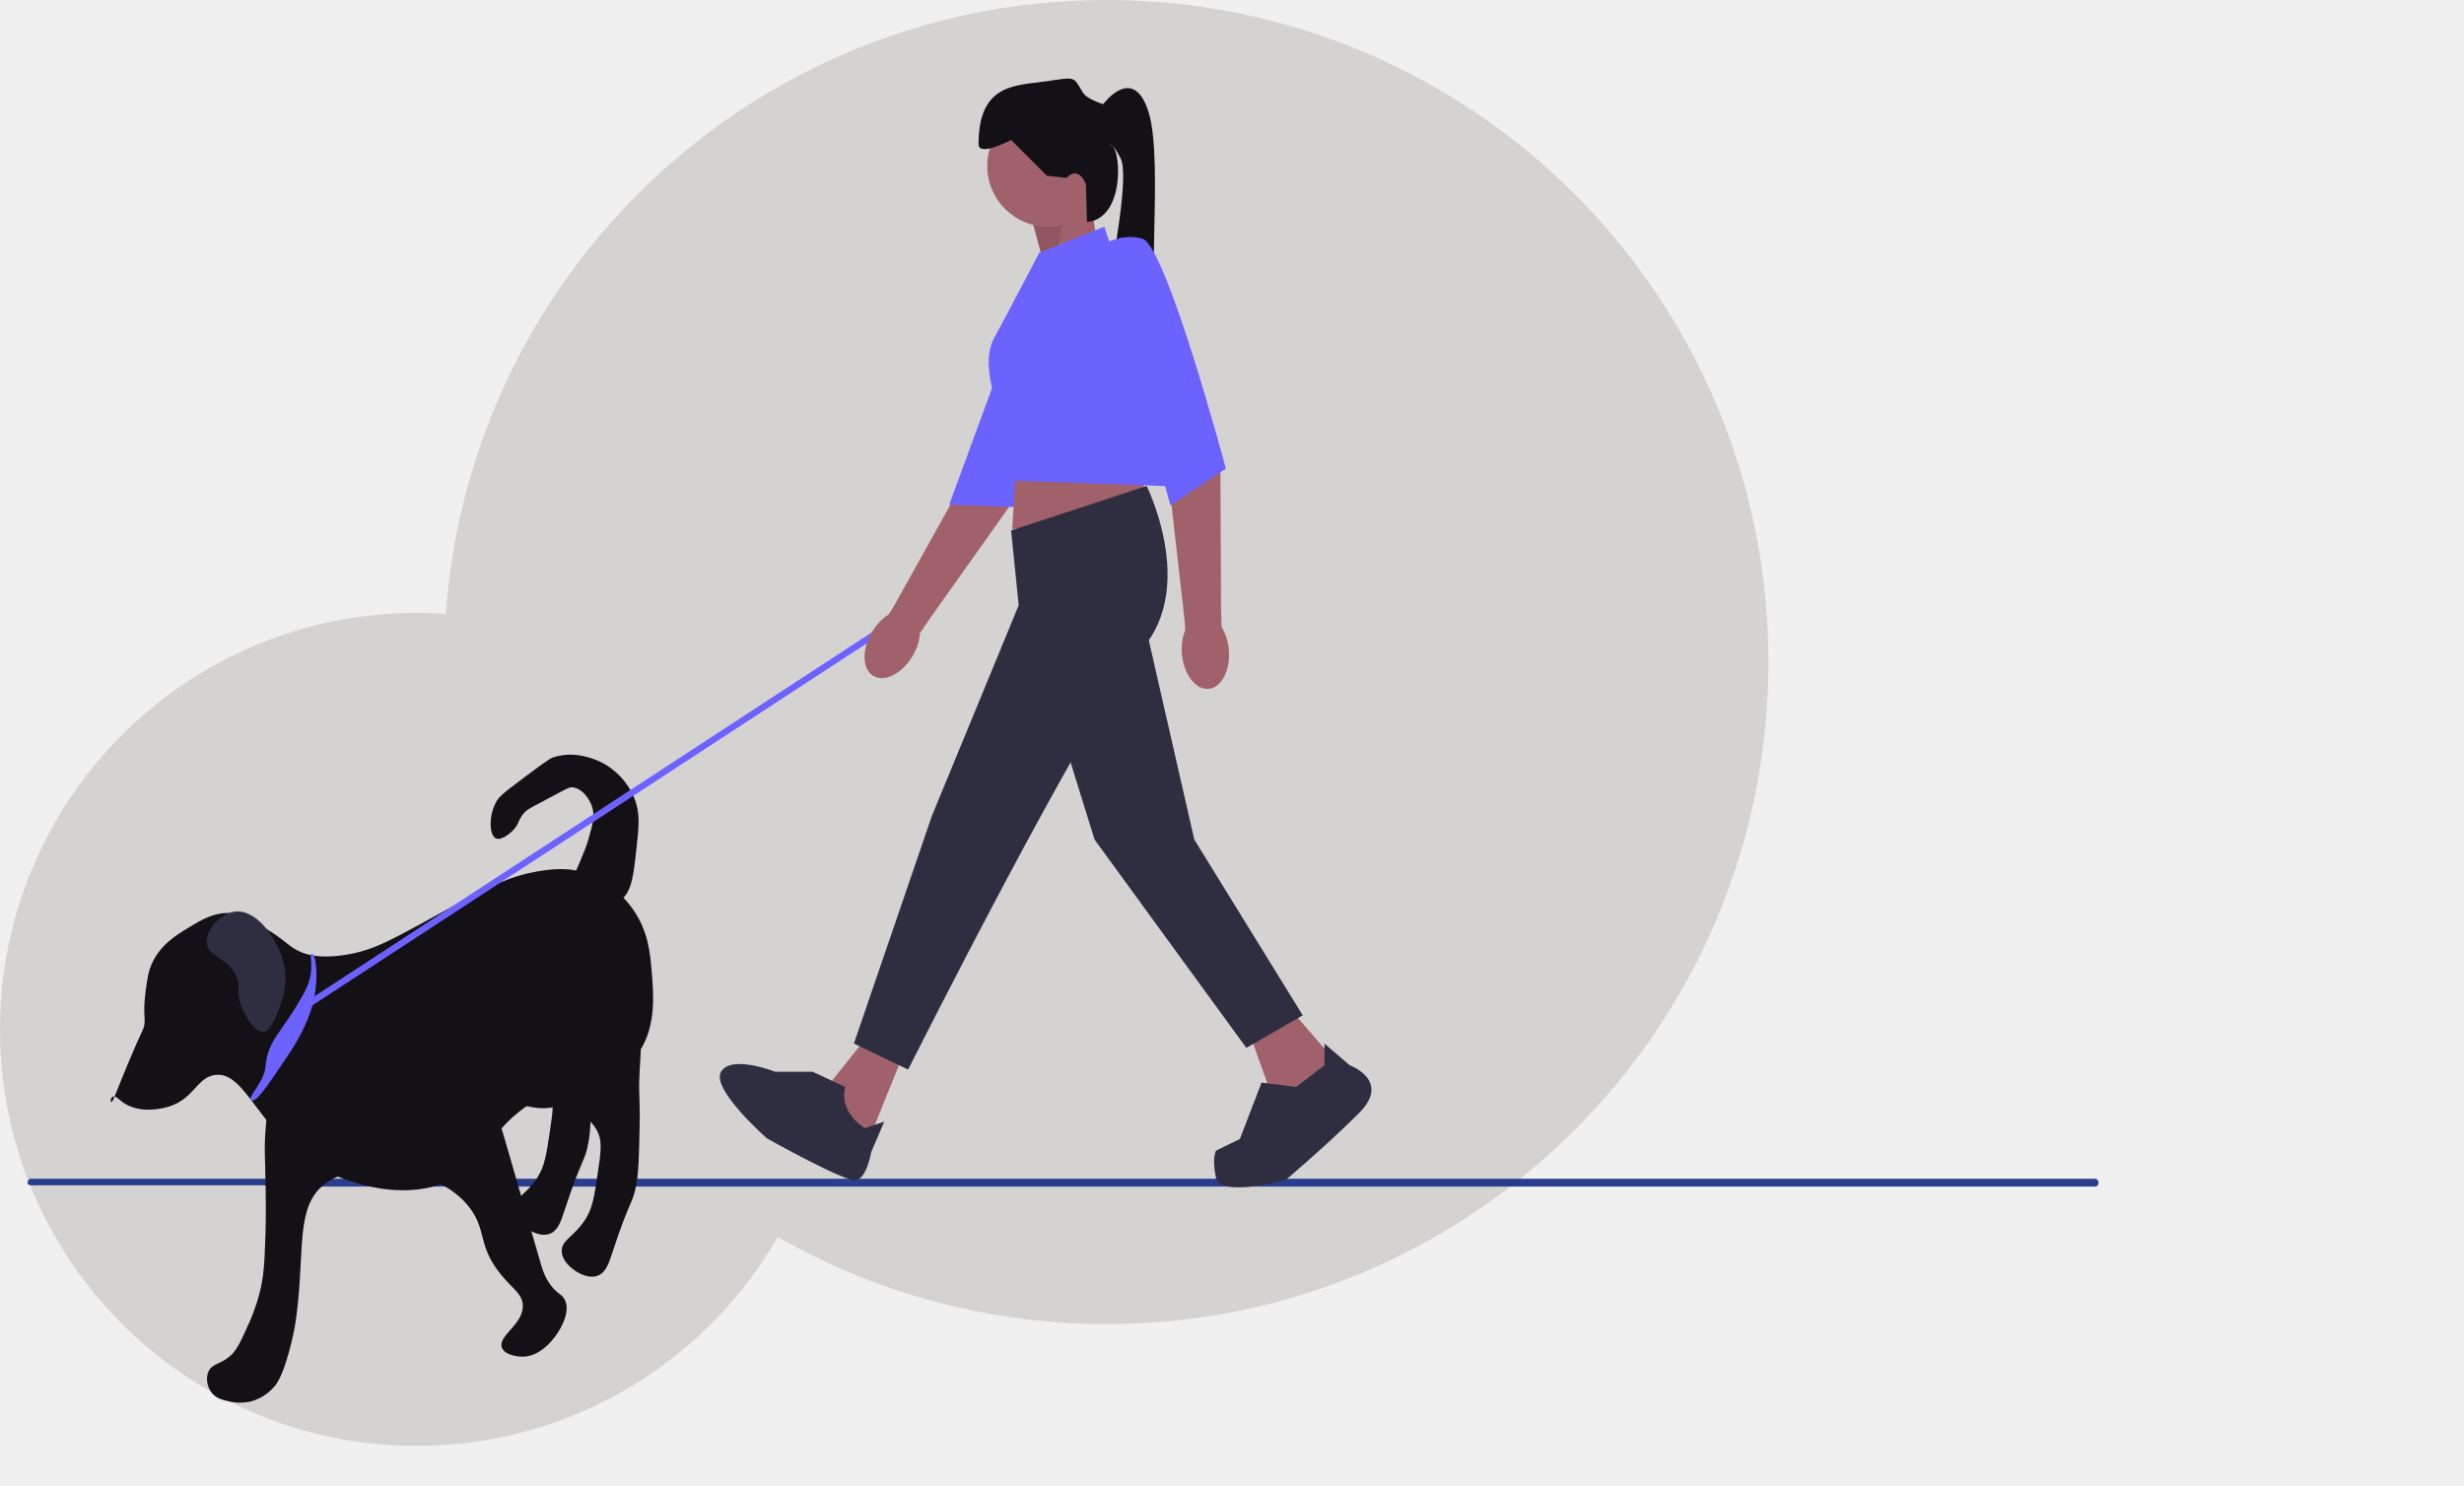
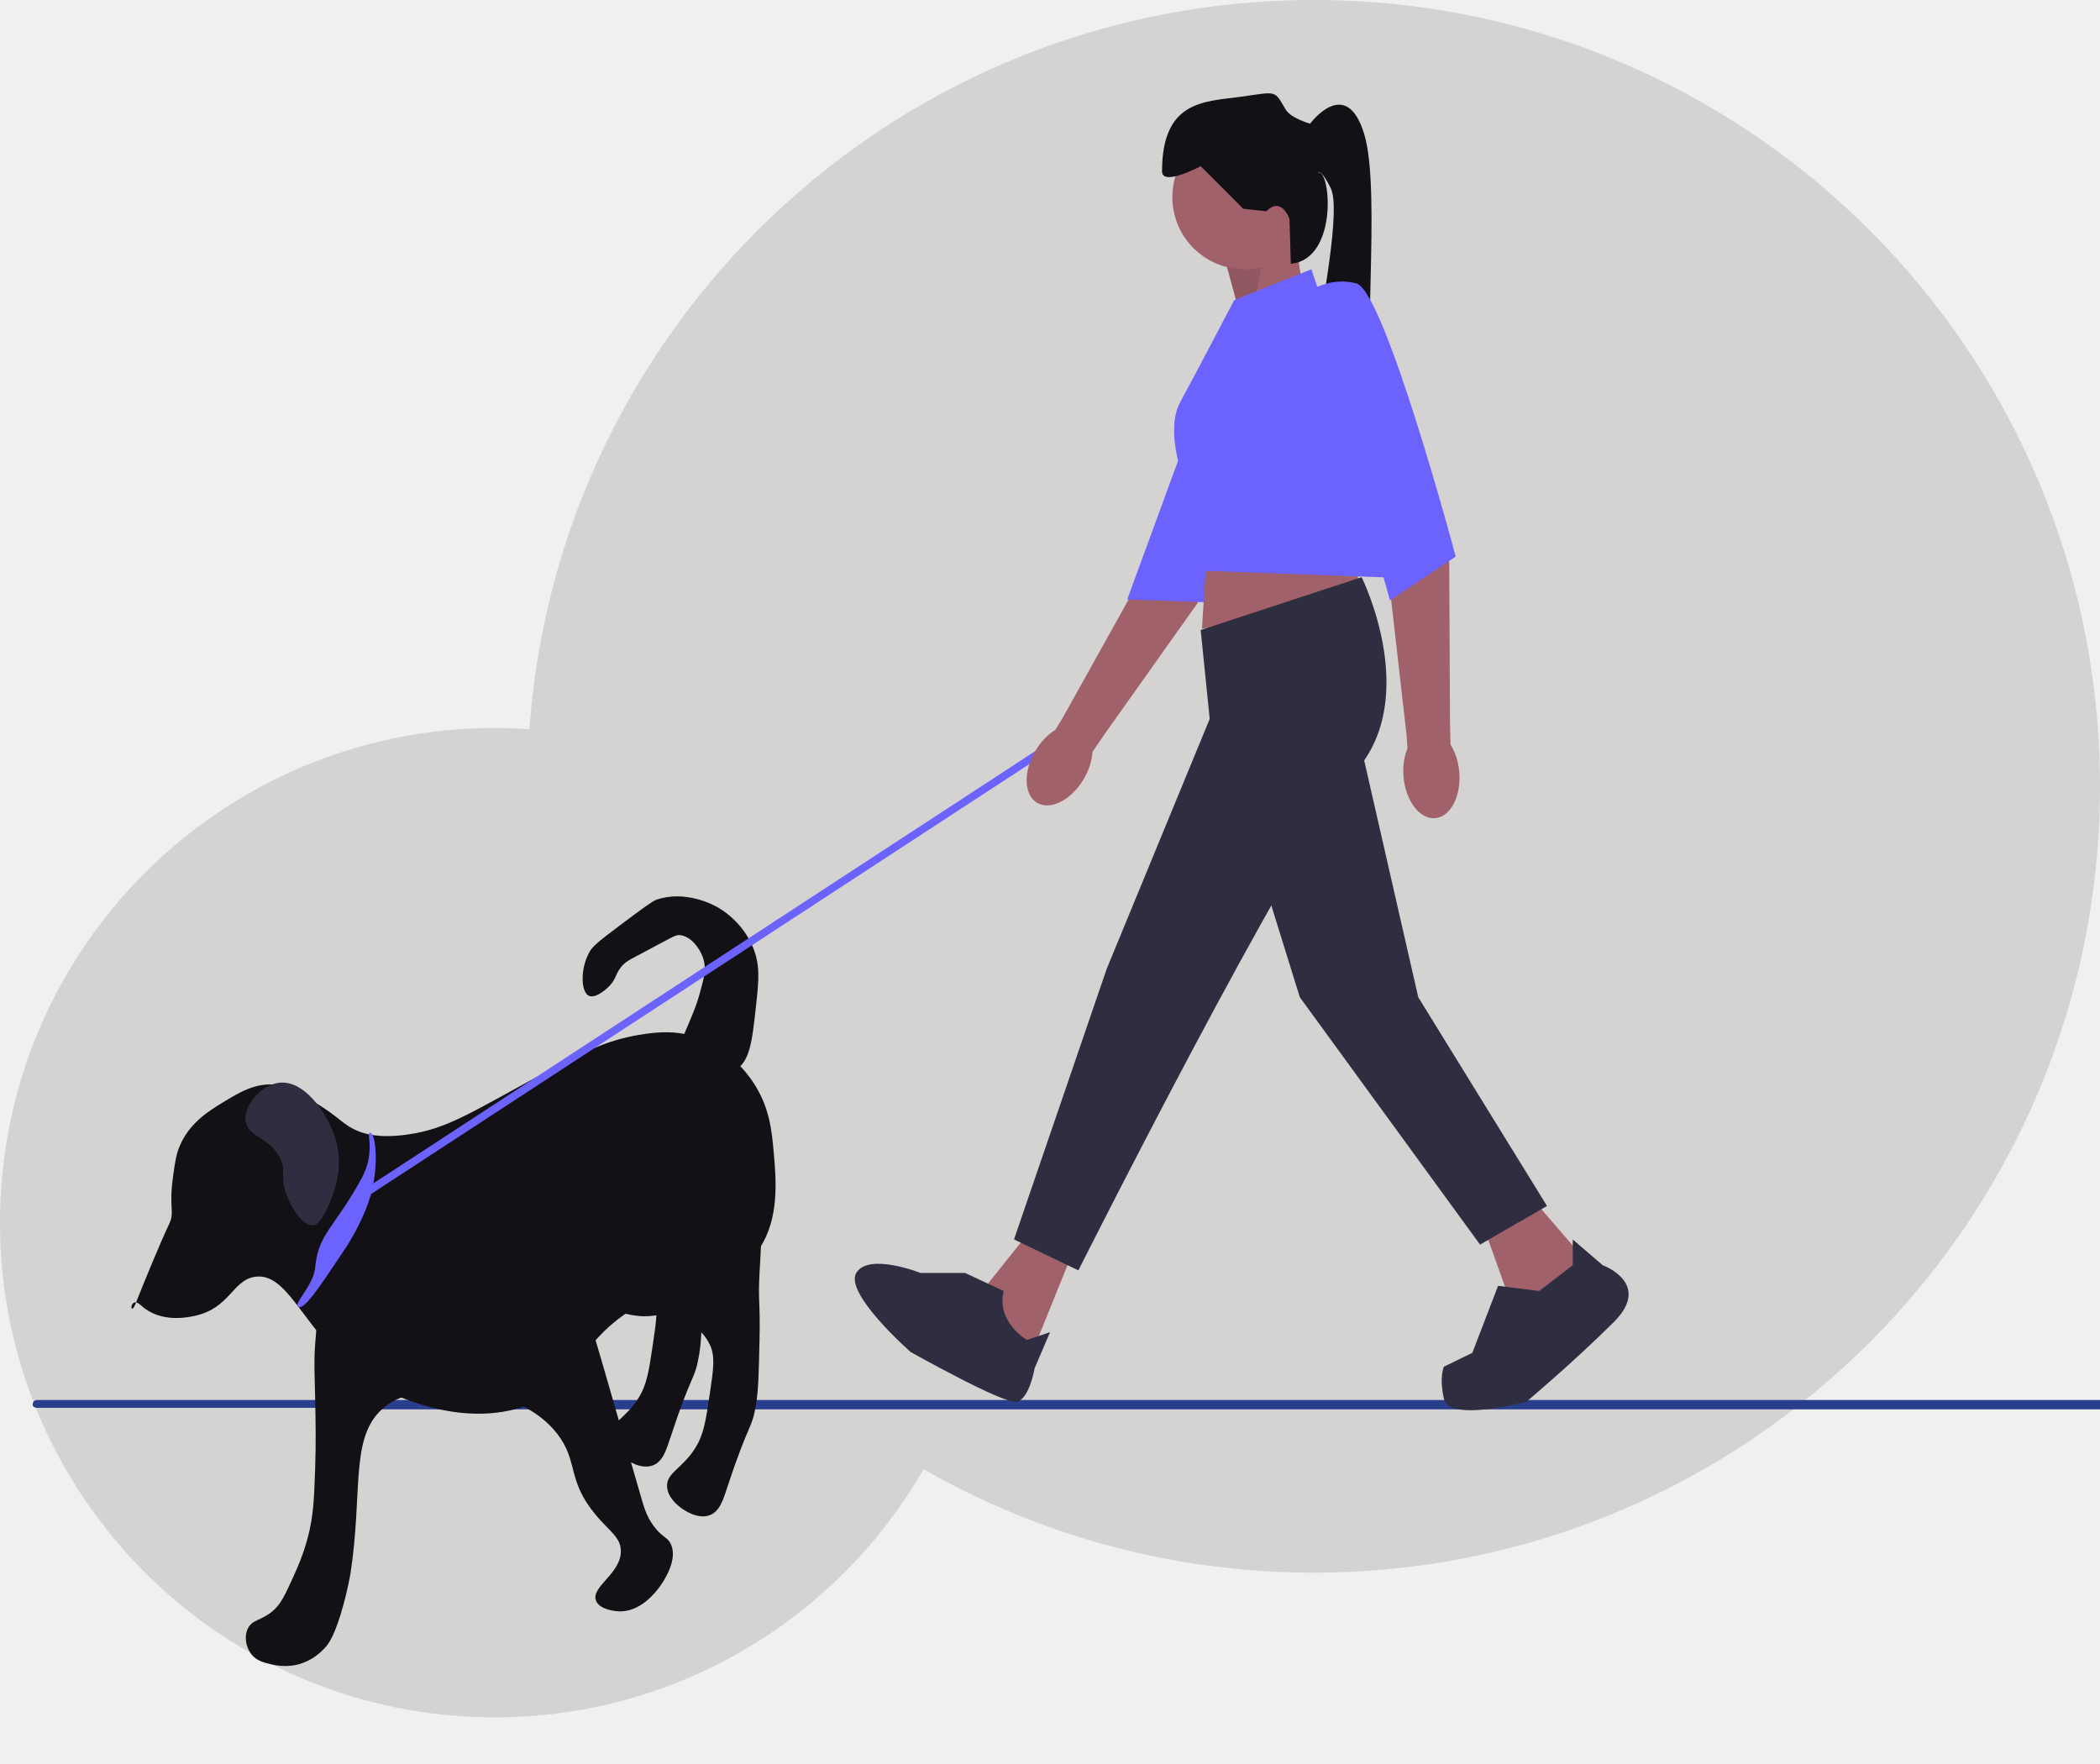
- <svg xmlns="http://www.w3.org/2000/svg" width="627" height="378" viewBox="0 0 627 378" fill="none">
-   <circle cx="106" cy="262" r="106" fill="#D5D2D2" />
-   <circle cx="281.5" cy="168.5" r="168.5" fill="#D5D2D2" />
-   <path d="M534 301C534 300.445 533.618 300 533.142 300H7.858C7.382 300 7 300.445 7 301C7 301.464 7.5 301.681 7.964 301.681H71.942C72.971 301.681 73.983 301.742 74.983 301.86C75.658 301.94 76.337 302 77.018 302H533.142C533.618 302 534 301.555 534 301Z" fill="#293E8D" />
-   <path d="M67.531 236.253C72.894 239.489 73.423 241.017 76.672 242.352C78.317 243.027 81.395 243.956 87.337 243.114C95.523 241.953 100.57 238.645 114.76 230.917C124.88 225.405 129.828 222.994 136.851 221.769C142.113 220.85 145.171 221.185 147.515 221.769C155.693 223.806 160.157 230.119 161.227 231.679C164.922 237.072 165.39 242.339 165.797 246.925C166.31 252.703 167.051 261.051 162.75 267.508C157.36 275.6 149.854 272.014 136.851 279.706C122.479 288.207 124.882 296.591 113.236 301.051C98.334 306.758 82.11 297.737 81.243 297.239C65.814 288.384 62.657 272.314 54.581 273.607C49.757 274.38 49.276 280.373 41.632 281.993C40.201 282.296 34.315 283.543 30.205 279.706C27.68 277.348 27.759 282.626 29.063 279.325C30.737 275.086 34.114 266.813 36.299 262.172C37.467 259.693 36.151 258.928 37.061 252.262C37.506 249.006 37.73 247.362 38.585 245.401C40.702 240.541 44.813 238.031 47.726 236.253C51.269 234.09 54.753 231.963 59.152 232.441C61.669 232.715 63.623 233.894 67.531 236.253Z" fill="#131016" />
-   <path d="M160.465 254.549C161.816 255.657 162.138 257.902 162.75 262.172C163.316 266.123 162.972 268.546 162.75 272.845C162.417 279.298 162.942 278.697 162.75 287.329C162.592 294.431 162.513 297.983 161.988 301.051C161.045 306.569 160.542 304.449 155.894 318.585C154.951 321.453 154.2 323.887 152.086 324.683C149.436 325.681 146.383 323.452 145.992 323.159C145.349 322.677 143.086 320.98 142.945 318.585C142.765 315.544 146.203 314.774 149.039 310.199C150.809 307.342 151.234 304.483 152.086 298.764C152.895 293.325 153.3 290.606 152.086 288.091C149.87 283.503 144.802 282.081 144.468 281.993C141.435 281.19 140.455 282.327 136.85 281.993C133.479 281.68 127.926 280.093 126.948 277.419C124.267 270.089 154.01 249.257 160.465 254.549Z" fill="#131016" />
-   <path d="M148.277 243.876C149.628 244.984 149.95 247.23 150.562 251.5C151.128 255.45 150.784 257.873 150.562 262.172C150.229 268.625 150.754 268.025 150.562 276.656C150.404 283.759 150.325 287.31 149.8 290.378C148.857 295.896 148.354 293.776 143.706 307.912C142.763 310.78 142.012 313.215 139.898 314.011C137.248 315.008 134.195 312.78 133.804 312.486C133.161 312.004 130.898 310.307 130.757 307.912C130.577 304.872 134.015 304.101 136.851 299.526C138.621 296.67 139.046 293.81 139.898 288.091C140.707 282.653 141.112 279.933 139.898 277.419C137.682 272.831 132.614 271.408 132.28 271.32C129.247 270.518 128.267 271.654 124.662 271.32C121.291 271.008 115.738 269.42 114.76 266.746C112.079 259.417 141.822 238.584 148.277 243.876Z" fill="#131016" />
-   <path d="M125.424 281.23C126.282 282.539 127.265 285.915 129.233 292.665C130.11 295.676 135.792 315.483 137.612 321.634C138.136 323.402 138.814 325.609 140.659 327.733C142.213 329.52 143.042 329.464 143.706 330.782C145.434 334.212 142.062 339.051 141.421 339.93C140.675 340.953 137.21 345.705 132.28 345.266C131.765 345.22 128.434 344.924 127.709 342.979C126.599 339.998 133.126 337.201 133.042 332.307C132.992 329.416 130.678 328.219 127.709 324.683C121.342 317.098 124.058 313.158 119.33 307.15C112.259 298.163 99.118 297.999 97.239 298.002C92.374 298.009 85.602 298.019 81.243 302.576C75.165 308.929 77.677 320.043 75.149 336.881C75.149 336.881 74.739 339.61 73.625 343.742C71.787 350.559 70.321 352.319 69.816 352.889C69.13 353.664 67.123 355.871 63.722 356.701C63.254 356.816 61.087 357.312 58.39 356.701C56.6 356.296 54.968 355.926 53.82 354.414C52.718 352.964 52.3 350.778 53.058 349.078C53.975 347.02 55.864 347.354 58.39 345.266C60.173 343.793 61.102 341.743 62.961 337.643C63.783 335.828 65.016 333.076 66.008 329.257C67.156 324.838 67.296 321.423 67.531 314.773C67.729 309.171 67.633 304.514 67.531 299.526C67.412 293.719 67.25 291.822 67.531 288.091C67.827 284.177 68.114 280.365 69.055 278.181C74.114 266.432 114.258 264.186 125.424 281.23Z" fill="#131016" />
-   <path d="M157.418 229.392C160.674 227.59 161.139 223.373 161.988 215.67C162.607 210.058 162.976 206.717 161.227 202.71C158.866 197.302 154.434 194.778 153.609 194.325C152.708 193.829 146.79 190.689 140.659 192.8C139.804 193.095 137.538 194.779 133.042 198.136C127.676 202.142 126.889 202.906 126.186 204.235C124.305 207.789 124.505 212.594 126.186 213.383C127.463 213.982 129.669 212.3 130.756 211.096C132.056 209.656 131.861 208.784 133.042 207.284C133.978 206.095 134.858 205.681 137.612 204.235C144.433 200.653 144.779 200.178 145.991 200.423C149.014 201.035 150.455 204.712 150.562 204.997C151.484 207.448 150.852 209.677 149.8 213.383C149.244 215.344 148.612 216.857 147.515 219.482C145.529 224.234 145.006 224.591 145.23 225.58C145.962 228.826 153.118 231.772 157.418 229.392Z" fill="#131016" />
-   <path d="M79.338 242.733C80.598 242.941 81.209 250.147 79.338 256.455C78.059 260.768 75.479 265.134 75.019 265.905C74.656 266.511 74.307 267.065 73.244 268.652C68.049 276.416 65.424 280.294 64.103 280.087C62.343 279.811 67.162 275.644 67.531 271.66C68.218 264.253 71.542 263.337 77.434 252.602C80.622 246.793 78.355 242.57 79.338 242.733Z" fill="#6C63FF" />
-   <path d="M52.677 240.446C52.04 237.202 55.661 232.697 59.533 232.06C65.179 231.131 70.08 238.637 71.721 243.495C73.978 250.177 71.443 255.919 70.197 258.742C68.635 262.281 67.466 262.514 67.15 262.553C64.846 262.842 62.114 258.617 61.056 254.93C60.126 251.686 61.176 251.242 60.294 248.831C58.48 243.869 53.357 243.907 52.677 240.446Z" fill="#2F2E41" />
-   <path d="M78.216 256.708L229.372 157.986L227.143 157.48L75.988 256.202L78.216 256.708Z" fill="#6C63FF" />
-   <path d="M265.841 67.915L262.53 55.767L277.428 50.245L279.083 61.289L265.841 67.915Z" fill="#A0616A" />
-   <path opacity="0.1" d="M265.841 67.915L262.53 55.767L271.304 52.064L268.578 66.385L265.841 67.915Z" fill="black" />
-   <path d="M222.231 172.027C219.385 170.333 219.235 165.332 221.895 160.857C223.06 158.898 224.57 157.365 226.139 156.402L227.701 153.848L247.465 118.39C247.465 118.39 256.117 84.948 259.639 80.905C263.161 76.862 268.254 77.814 268.254 77.814L272.771 81.829L256.649 129.194L236.754 157.233L234.088 161.135C233.99 162.974 233.365 165.034 232.2 166.993C229.539 171.468 225.076 173.722 222.231 172.027Z" fill="#A0616A" />
-   <path d="M265.026 64.445C265.026 64.445 271.313 64.202 275.279 69.089C279.245 73.976 258.467 129.056 258.467 129.056L241.542 128.456L265.026 64.445Z" fill="#6C63FF" />
-   <path d="M266.669 57.7C275.201 57.7 282.118 50.778 282.118 42.239C282.118 33.7 275.201 26.778 266.669 26.778C258.136 26.778 251.219 33.7 251.219 42.239C251.219 50.778 258.136 57.7 266.669 57.7Z" fill="#A0616A" />
-   <path d="M230.528 266.7L220.045 292.652L213.976 286.578L211.769 274.983L220.597 263.939L230.528 266.7Z" fill="#A0616A" />
-   <path d="M328.741 257.313L339.225 269.461L334.259 279.4L323.224 277.743L317.706 262.282L328.741 257.313Z" fill="#A0616A" />
-   <path d="M258.944 112.366L257.565 134.729L291.774 128.655L289.567 114.85L258.944 112.366Z" fill="#A0616A" />
-   <path d="M257.289 135.005L291.774 123.685C291.774 123.685 304.464 149.086 290.67 165.099C276.876 181.112 231.08 272.222 231.08 272.222L217.286 265.595L237.149 207.617L259.22 154.055L257.289 135.005Z" fill="#2F2E41" />
-   <path d="M290.67 155.712L303.912 213.691L331.5 258.417L317.155 266.7L278.531 213.691L265.841 172.829L290.67 155.712Z" fill="#2F2E41" />
-   <path d="M206.803 272.774H197.247C197.247 272.774 186.097 268.356 183.483 272.774C180.87 277.191 195.143 289.72 195.143 289.72C195.143 289.72 215.079 300.935 217.838 300.383C220.597 299.831 221.7 293.204 221.7 293.204L225.011 285.474L220.045 287.13C220.045 287.13 213.424 283.265 215.079 276.639L206.803 272.774Z" fill="#2F2E41" />
-   <path d="M337.018 271.117V265.595L343.433 271.117C343.433 271.117 354.122 274.983 345.846 283.265C337.57 291.548 327.086 300.383 327.086 300.383C327.086 300.383 310.533 304.8 309.43 299.831C308.326 294.861 309.43 292.85 309.43 292.85L315.499 289.891L321.017 275.535L329.845 276.639L337.018 271.117Z" fill="#2F2E41" />
-   <path d="M271.359 45.276L266.393 44.724L257.289 35.613C257.289 35.613 249.012 40.03 249.012 36.717C249.012 21.256 258.392 21.808 266.117 20.704C273.842 19.599 273.014 19.323 275.497 23.465C276.632 25.359 280.739 26.502 280.739 26.502C280.739 26.502 288.463 16.01 292.325 28.71C296.188 41.411 291.222 80.615 295.084 83.928C298.947 87.242 279.226 90.55 281.361 77.576C283.497 64.602 287.36 44.724 285.153 40.306C282.946 35.889 282.394 36.993 282.394 36.993C285.129 35.876 286.916 55.561 276.603 56.524L276.324 46.932C276.324 46.932 274.669 41.963 271.359 45.276Z" fill="#131016" />
-   <path d="M264.462 64.326L281.014 57.7L303.085 123.961L257.675 122.306L253.586 102.529C253.586 102.529 249.594 92.236 252.905 86.162C256.215 80.088 264.462 64.326 264.462 64.326Z" fill="#6C63FF" />
-   <path d="M307.534 175.323C304.236 175.606 301.2 171.63 300.755 166.442C300.56 164.172 300.894 162.045 301.608 160.347L301.389 157.36L296.791 117.02C296.791 117.02 288.233 84.023 288.739 78.683C289.245 73.343 290.045 71.925 290.045 71.925L296.054 72.552L310.547 120.441L310.716 154.829L310.823 159.555C311.815 161.106 312.507 163.145 312.701 165.416C313.147 170.604 310.833 175.039 307.534 175.323Z" fill="#A0616A" />
-   <path d="M279.635 62.946C279.635 62.946 284.601 59.08 290.67 60.737C296.739 62.393 311.943 119.268 311.943 119.268L297.843 128.655L279.635 62.946Z" fill="#6C63FF" />
+ <svg xmlns="http://www.w3.org/2000/svg" width="450" height="378" viewBox="0 0 450 378" fill="none">
+   <g clip-path="url(#clip0_65_2)">
+     <path d="M106 368C164.542 368 212 320.542 212 262C212 203.458 164.542 156 106 156C47.458 156 0 203.458 0 262C0 320.542 47.458 368 106 368Z" fill="#D5D2D2" />
+     <path d="M281.5 337C374.56 337 450 261.56 450 168.5C450 75.44 374.56 0 281.5 0C188.44 0 113 75.44 113 168.5C113 261.56 188.44 337 281.5 337Z" fill="#D5D2D2" />
+     <path d="M534 301C534 300.445 533.618 300 533.142 300H7.858C7.382 300 7 300.445 7 301C7 301.464 7.5 301.681 7.964 301.681H71.942C72.971 301.681 73.983 301.742 74.983 301.86C75.658 301.94 76.337 302 77.018 302H533.142C533.618 302 534 301.555 534 301Z" fill="#293E8D" />
+     <path d="M67.531 236.253C72.894 239.489 73.423 241.017 76.672 242.352C78.317 243.027 81.395 243.956 87.337 243.114C95.523 241.953 100.57 238.645 114.76 230.917C124.88 225.405 129.828 222.994 136.851 221.769C142.113 220.85 145.171 221.185 147.515 221.769C155.693 223.806 160.157 230.119 161.227 231.679C164.922 237.072 165.39 242.339 165.797 246.925C166.31 252.703 167.051 261.051 162.75 267.508C157.36 275.6 149.854 272.014 136.851 279.706C122.479 288.207 124.882 296.591 113.236 301.051C98.334 306.758 82.11 297.737 81.243 297.239C65.814 288.384 62.657 272.314 54.581 273.607C49.757 274.38 49.276 280.373 41.632 281.993C40.201 282.296 34.315 283.543 30.205 279.706C27.68 277.348 27.759 282.626 29.063 279.325C30.737 275.086 34.114 266.813 36.299 262.172C37.467 259.693 36.151 258.928 37.061 252.262C37.506 249.006 37.73 247.362 38.585 245.401C40.702 240.541 44.813 238.031 47.726 236.253C51.269 234.09 54.753 231.963 59.152 232.441C61.669 232.715 63.623 233.894 67.531 236.253Z" fill="#131016" />
+     <path d="M160.465 254.549C161.816 255.657 162.138 257.902 162.75 262.172C163.316 266.123 162.972 268.546 162.75 272.845C162.417 279.298 162.942 278.697 162.75 287.329C162.592 294.431 162.513 297.983 161.988 301.051C161.045 306.569 160.542 304.449 155.894 318.585C154.951 321.453 154.2 323.887 152.086 324.683C149.436 325.681 146.383 323.452 145.992 323.159C145.349 322.677 143.086 320.98 142.945 318.585C142.765 315.544 146.203 314.774 149.039 310.199C150.809 307.342 151.234 304.483 152.086 298.764C152.895 293.325 153.3 290.606 152.086 288.091C149.87 283.503 144.802 282.081 144.468 281.993C141.435 281.19 140.455 282.327 136.85 281.993C133.479 281.68 127.926 280.093 126.948 277.419C124.267 270.089 154.01 249.257 160.465 254.549Z" fill="#131016" />
+     <path d="M148.277 243.876C149.628 244.984 149.95 247.23 150.562 251.5C151.128 255.45 150.784 257.873 150.562 262.172C150.229 268.625 150.754 268.025 150.562 276.656C150.404 283.759 150.325 287.31 149.8 290.378C148.857 295.896 148.354 293.776 143.706 307.912C142.763 310.78 142.012 313.215 139.898 314.011C137.248 315.008 134.195 312.78 133.804 312.486C133.161 312.004 130.898 310.307 130.757 307.912C130.577 304.872 134.015 304.101 136.851 299.526C138.621 296.67 139.046 293.81 139.898 288.091C140.707 282.653 141.112 279.933 139.898 277.419C137.682 272.831 132.614 271.408 132.28 271.32C129.247 270.518 128.267 271.654 124.662 271.32C121.291 271.008 115.738 269.42 114.76 266.746C112.079 259.417 141.822 238.584 148.277 243.876Z" fill="#131016" />
+     <path d="M125.424 281.23C126.282 282.539 127.265 285.915 129.233 292.665C130.11 295.676 135.792 315.483 137.612 321.634C138.136 323.402 138.814 325.609 140.659 327.733C142.213 329.52 143.042 329.464 143.706 330.782C145.434 334.212 142.062 339.051 141.421 339.93C140.675 340.953 137.21 345.705 132.28 345.266C131.765 345.22 128.434 344.924 127.709 342.979C126.599 339.998 133.126 337.201 133.042 332.307C132.992 329.416 130.678 328.219 127.709 324.683C121.342 317.098 124.058 313.158 119.33 307.15C112.259 298.163 99.118 297.999 97.239 298.002C92.374 298.009 85.602 298.019 81.243 302.576C75.165 308.929 77.677 320.043 75.149 336.881C75.149 336.881 74.739 339.61 73.625 343.742C71.787 350.559 70.321 352.319 69.816 352.889C69.13 353.664 67.123 355.871 63.722 356.701C63.254 356.816 61.087 357.312 58.39 356.701C56.6 356.296 54.968 355.926 53.82 354.414C52.718 352.964 52.3 350.778 53.058 349.078C53.975 347.02 55.864 347.354 58.39 345.266C60.173 343.793 61.102 341.743 62.961 337.643C63.783 335.828 65.016 333.076 66.008 329.257C67.156 324.838 67.296 321.423 67.531 314.773C67.729 309.171 67.633 304.514 67.531 299.526C67.412 293.719 67.249 291.822 67.531 288.091C67.826 284.177 68.114 280.365 69.055 278.181C74.114 266.432 114.258 264.186 125.424 281.23Z" fill="#131016" />
+     <path d="M157.418 229.392C160.674 227.59 161.139 223.373 161.988 215.67C162.607 210.058 162.976 206.717 161.227 202.71C158.866 197.302 154.434 194.778 153.609 194.325C152.708 193.829 146.79 190.689 140.659 192.8C139.804 193.095 137.538 194.779 133.042 198.136C127.676 202.142 126.889 202.906 126.186 204.235C124.305 207.789 124.505 212.594 126.186 213.383C127.463 213.982 129.669 212.3 130.756 211.096C132.056 209.656 131.861 208.784 133.042 207.284C133.978 206.095 134.858 205.681 137.612 204.235C144.433 200.653 144.779 200.178 145.991 200.423C149.014 201.035 150.455 204.712 150.562 204.997C151.484 207.448 150.852 209.677 149.8 213.383C149.244 215.344 148.612 216.857 147.515 219.482C145.529 224.234 145.006 224.591 145.23 225.58C145.962 228.826 153.118 231.772 157.418 229.392Z" fill="#131016" />
+     <path d="M79.338 242.733C80.598 242.941 81.209 250.147 79.338 256.455C78.059 260.768 75.479 265.134 75.019 265.905C74.656 266.511 74.307 267.065 73.244 268.652C68.049 276.416 65.424 280.294 64.103 280.087C62.343 279.811 67.162 275.644 67.531 271.66C68.218 264.253 71.542 263.337 77.434 252.602C80.622 246.793 78.355 242.57 79.338 242.733Z" fill="#6C63FF" />
+     <path d="M52.677 240.446C52.04 237.202 55.661 232.697 59.533 232.06C65.179 231.131 70.08 238.637 71.721 243.495C73.978 250.177 71.443 255.919 70.197 258.742C68.635 262.281 67.466 262.514 67.15 262.553C64.846 262.842 62.114 258.617 61.056 254.93C60.126 251.686 61.176 251.242 60.294 248.831C58.48 243.869 53.357 243.907 52.677 240.446Z" fill="#2F2E41" />
+     <path d="M78.216 256.708L229.372 157.986L227.143 157.48L75.988 256.202L78.216 256.708Z" fill="#6C63FF" />
+     <path d="M265.841 67.915L262.53 55.767L277.428 50.246L279.083 61.289L265.841 67.915Z" fill="#A0616A" />
+     <path opacity="0.1" d="M265.841 67.915L262.53 55.767L271.304 52.064L268.578 66.385L265.841 67.915Z" fill="black" />
+     <path d="M222.231 172.027C219.385 170.333 219.235 165.332 221.895 160.857C223.06 158.898 224.57 157.365 226.139 156.402L227.701 153.848L247.465 118.39C247.465 118.39 256.117 84.948 259.639 80.905C263.161 76.862 268.254 77.814 268.254 77.814L272.771 81.829L256.649 129.194L236.754 157.233L234.088 161.135C233.99 162.974 233.365 165.034 232.2 166.993C229.539 171.468 225.076 173.722 222.231 172.027Z" fill="#A0616A" />
+     <path d="M265.026 64.445C265.026 64.445 271.313 64.202 275.279 69.089C279.245 73.976 258.467 129.056 258.467 129.056L241.542 128.456L265.026 64.445Z" fill="#6C63FF" />
+     <path d="M266.669 57.7C275.201 57.7 282.118 50.778 282.118 42.239C282.118 33.7 275.201 26.778 266.669 26.778C258.136 26.778 251.219 33.7 251.219 42.239C251.219 50.778 258.136 57.7 266.669 57.7Z" fill="#A0616A" />
+     <path d="M230.528 266.7L220.045 292.652L213.976 286.578L211.769 274.983L220.597 263.939L230.528 266.7Z" fill="#A0616A" />
+     <path d="M328.741 257.313L339.225 269.461L334.259 279.4L323.224 277.743L317.706 262.282L328.741 257.313Z" fill="#A0616A" />
+     <path d="M258.944 112.366L257.565 134.729L291.774 128.655L289.567 114.85L258.944 112.366Z" fill="#A0616A" />
+     <path d="M257.289 135.005L291.774 123.685C291.774 123.685 304.464 149.086 290.67 165.099C276.876 181.112 231.08 272.222 231.08 272.222L217.286 265.595L237.149 207.617L259.22 154.055L257.289 135.005Z" fill="#2F2E41" />
+     <path d="M290.67 155.712L303.912 213.691L331.5 258.417L317.155 266.7L278.531 213.691L265.841 172.829L290.67 155.712Z" fill="#2F2E41" />
+     <path d="M206.803 272.774H197.247C197.247 272.774 186.097 268.356 183.483 272.774C180.87 277.191 195.143 289.72 195.143 289.72C195.143 289.72 215.079 300.935 217.838 300.383C220.597 299.831 221.7 293.204 221.7 293.204L225.011 285.474L220.045 287.13C220.045 287.13 213.424 283.265 215.079 276.639L206.803 272.774Z" fill="#2F2E41" />
+     <path d="M337.018 271.117V265.595L343.433 271.117C343.433 271.117 354.122 274.983 345.846 283.265C337.57 291.548 327.086 300.383 327.086 300.383C327.086 300.383 310.533 304.8 309.43 299.831C308.326 294.861 309.43 292.85 309.43 292.85L315.499 289.891L321.017 275.535L329.845 276.639L337.018 271.117Z" fill="#2F2E41" />
+     <path d="M271.359 45.276L266.393 44.724L257.289 35.613C257.289 35.613 249.012 40.03 249.012 36.717C249.012 21.256 258.392 21.808 266.117 20.704C273.842 19.599 273.014 19.323 275.497 23.465C276.632 25.359 280.739 26.502 280.739 26.502C280.739 26.502 288.463 16.01 292.325 28.71C296.188 41.411 291.222 80.615 295.084 83.928C298.947 87.242 279.226 90.55 281.361 77.576C283.497 64.602 287.36 44.724 285.153 40.306C282.946 35.889 282.394 36.993 282.394 36.993C285.129 35.876 286.916 55.561 276.603 56.524L276.324 46.932C276.324 46.932 274.669 41.963 271.359 45.276Z" fill="#131016" />
+     <path d="M264.462 64.326L281.014 57.7L303.085 123.961L257.675 122.306L253.586 102.529C253.586 102.529 249.594 92.236 252.905 86.162C256.215 80.088 264.462 64.326 264.462 64.326Z" fill="#6C63FF" />
+     <path d="M307.534 175.323C304.236 175.606 301.2 171.63 300.755 166.442C300.56 164.172 300.894 162.045 301.608 160.347L301.389 157.36L296.791 117.02C296.791 117.02 288.233 84.023 288.739 78.683C289.245 73.343 290.045 71.925 290.045 71.925L296.054 72.552L310.547 120.441L310.716 154.829L310.823 159.555C311.815 161.106 312.507 163.145 312.701 165.416C313.147 170.604 310.833 175.039 307.534 175.323Z" fill="#A0616A" />
+     <path d="M279.635 62.946C279.635 62.946 284.601 59.08 290.67 60.737C296.739 62.393 311.943 119.268 311.943 119.268L297.843 128.655L279.635 62.946Z" fill="#6C63FF" />
+   </g>
+   <defs>
+     <clipPath id="clip0_65_2">
+       <rect width="450" height="378" fill="white" />
+     </clipPath>
+   </defs>
</svg>
